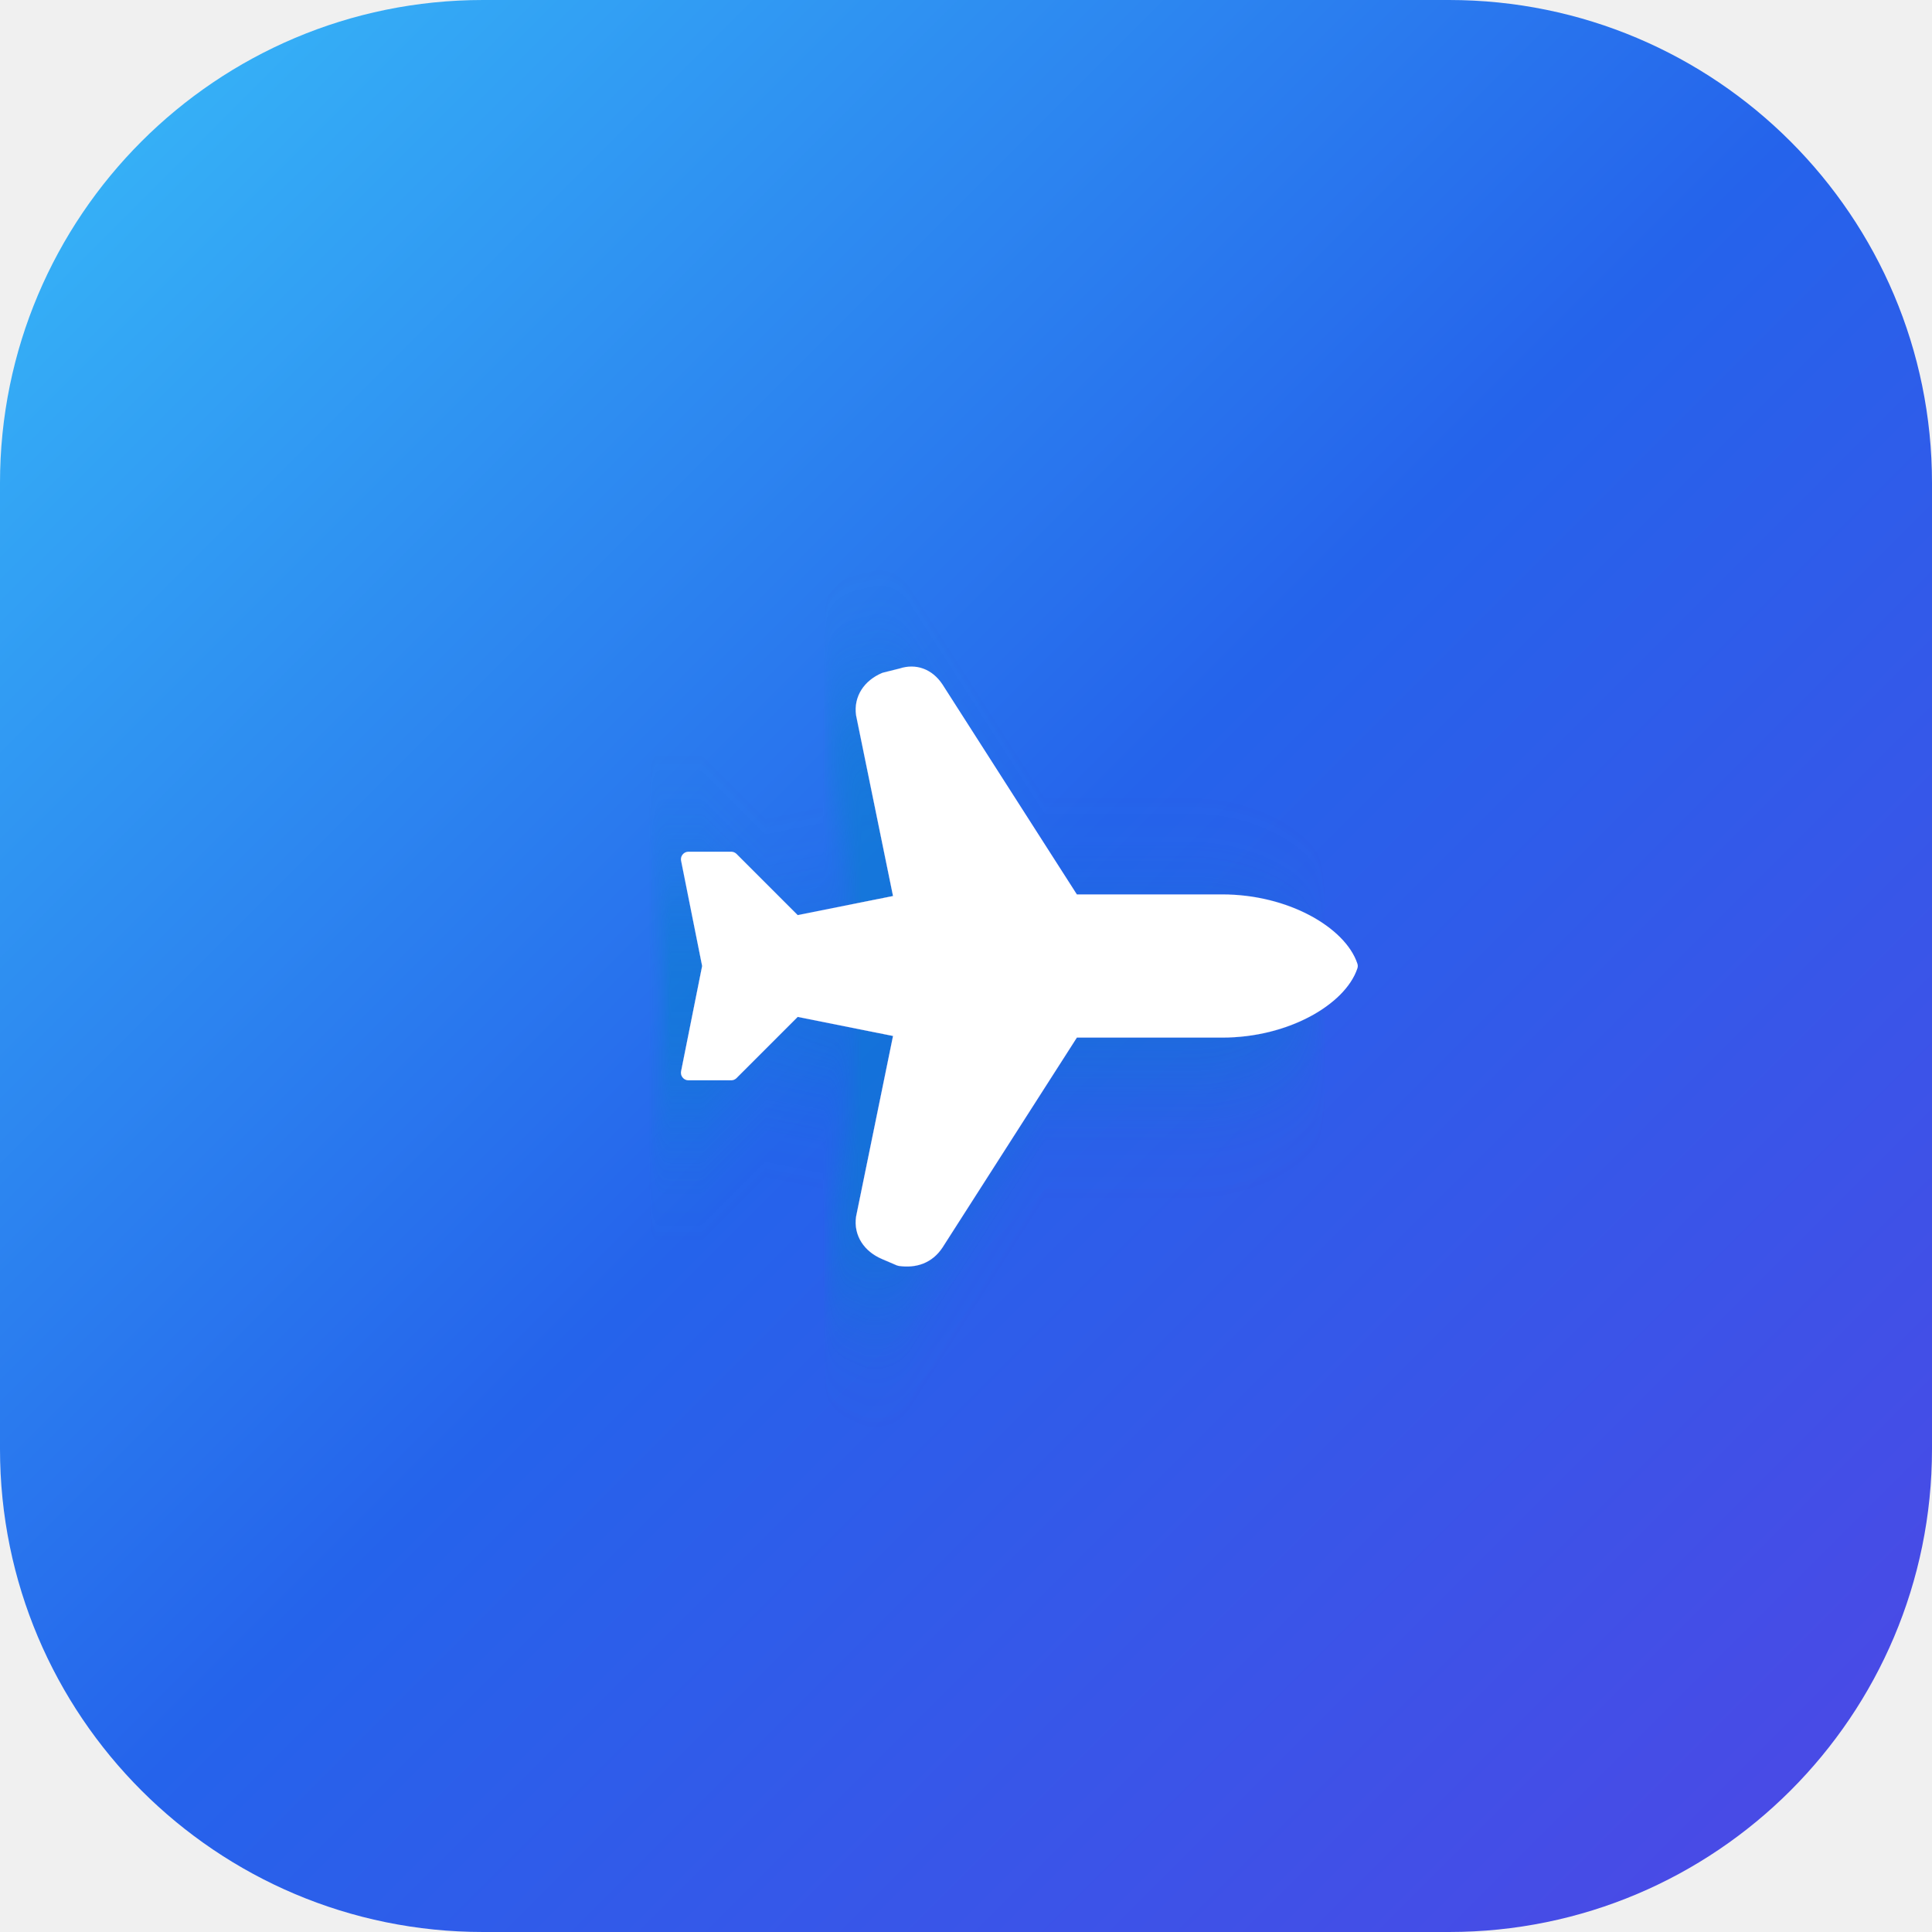
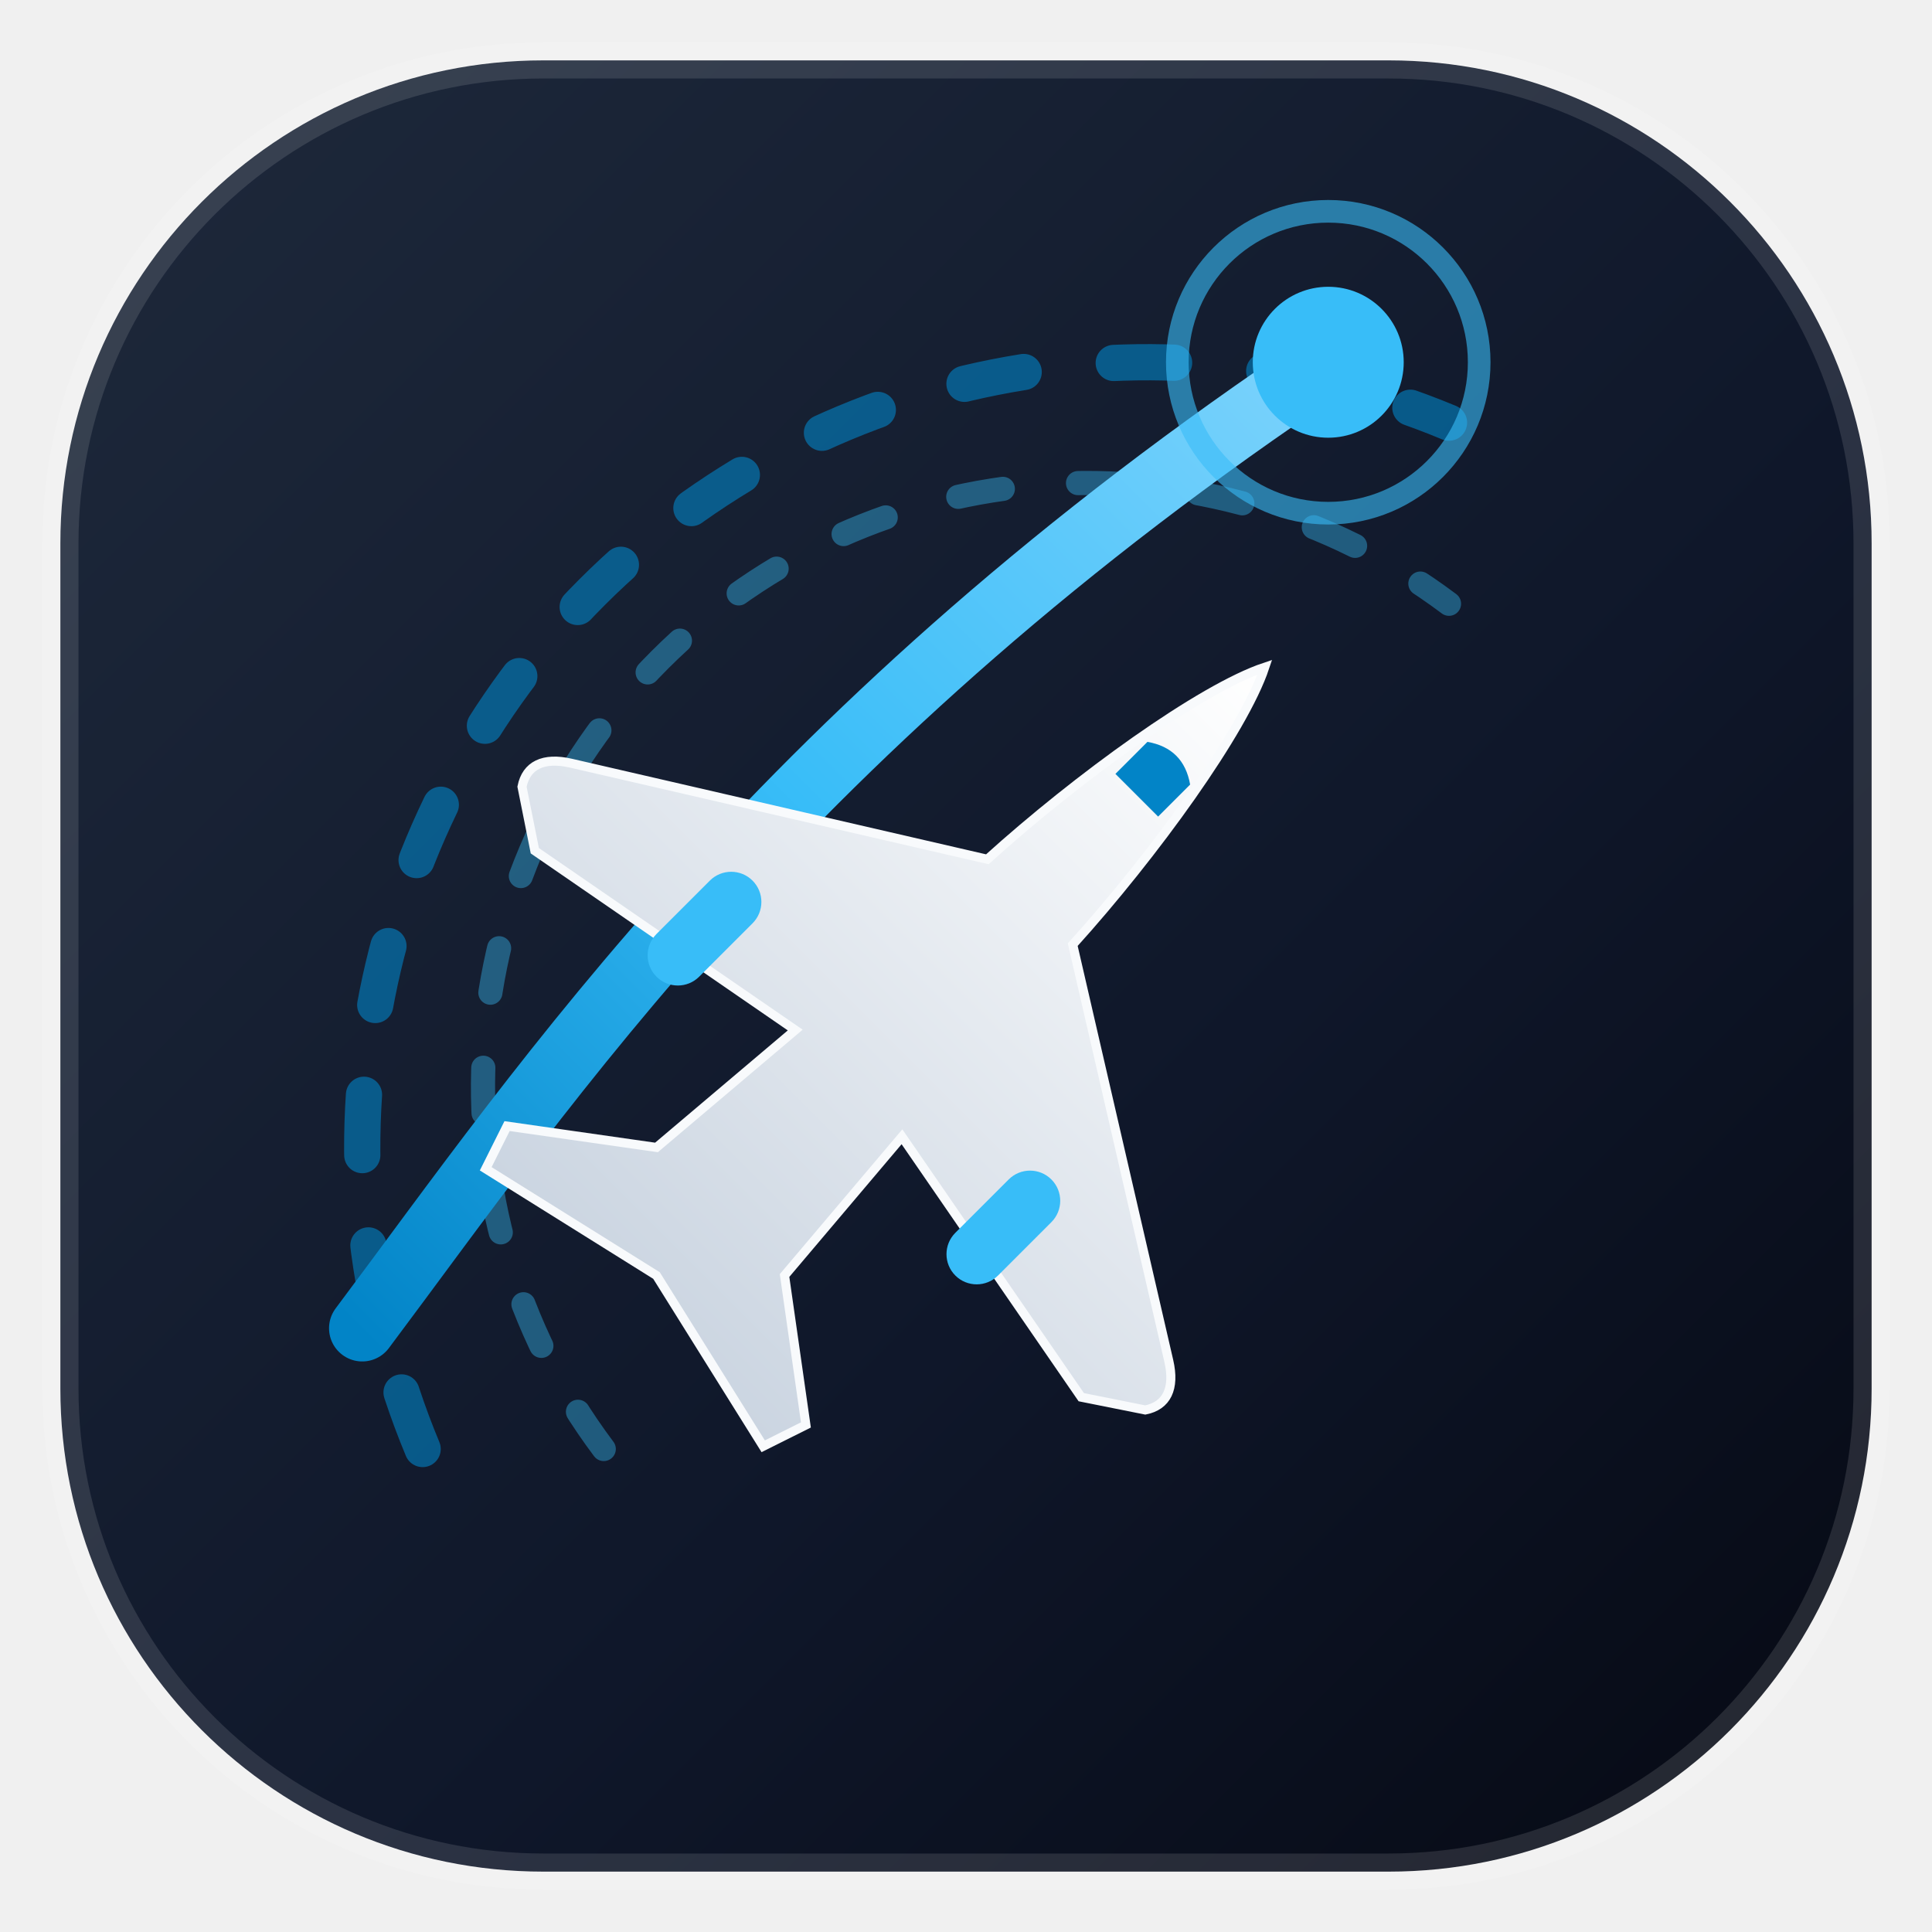
- <svg xmlns="http://www.w3.org/2000/svg" viewBox="0 0 64 64" width="64" height="64">
+ <svg xmlns="http://www.w3.org/2000/svg" viewBox="0 0 64 64" width="64" height="64" fill="none">
  <defs>
-     <linearGradient id="aero-grad" x1="0%" y1="0%" x2="100%" y2="100%">
-       <stop offset="0%" stop-color="#38bdf8" />
-       <stop offset="50%" stop-color="#2563eb" />
-       <stop offset="100%" stop-color="#4f46e5" />
+     <linearGradient id="aeroBg" x1="0%" y1="0%" x2="100%" y2="100%">
+       <stop offset="0%" stop-color="#1e293b" />
+       <stop offset="60%" stop-color="#0f172a" />
+       <stop offset="100%" stop-color="#060913" />
    </linearGradient>
-     <filter id="glow" x="-20%" y="-20%" width="140%" height="140%">
-       <feDropShadow dx="0" dy="1.5" stdDeviation="1.5" flood-color="#0284c7" flood-opacity="0.45" />
-     </filter>
+     <linearGradient id="aeroBeam" x1="0%" y1="100%" x2="100%" y2="0%">
+       <stop offset="0%" stop-color="#0284c7" />
+       <stop offset="50%" stop-color="#38bdf8" />
+       <stop offset="100%" stop-color="#7dd3fc" />
+     </linearGradient>
+     <linearGradient id="wingShadow" x1="0%" y1="0%" x2="0%" y2="100%">
+       <stop offset="0%" stop-color="#ffffff" />
+       <stop offset="100%" stop-color="#cbd5e1" />
+     </linearGradient>
  </defs>
-   <rect width="64" height="64" rx="16" fill="url(#aero-grad)" />
-   <g transform="translate(32 32) rotate(45) translate(-12 -12)" filter="url(#glow)">
-     <path d="M17.8 19.2 16 11l3.5-3.5C21 6 21.5 4 21 3c-1-.5-3 0-4.5 1.5L13 8 4.8 6.2c-.5-.1-.9.1-1.1.5l-.3.5c-.2.5-.1 1 .3 1.3L9 12l-2 3H4l-1 1 3 2 2 3 1-1v-3l3-2 3.5 5.3c.3.4.8.5 1.3.3l.5-.2c.4-.3.6-.7.5-1.2z" fill="white" stroke="white" stroke-width="0.5" stroke-linejoin="round" />
+   <rect x="2" y="2" width="60" height="60" rx="16" fill="url(#aeroBg)" stroke="rgba(255,255,255,0.12)" stroke-width="1.2" />
+   <path d="M14 48 A26 26 0 0 1 48 14" stroke="#0284c7" stroke-width="1.2" stroke-linecap="round" stroke-dasharray="2 3" opacity="0.6" />
+   <path d="M20 48 A20 20 0 0 1 48 20" stroke="#38bdf8" stroke-width="0.8" stroke-linecap="round" stroke-dasharray="1.5 2.5" opacity="0.4" />
+   <path d="M12 44 C 18 36, 26 24, 44 12" stroke="url(#aeroBeam)" stroke-width="2.2" stroke-linecap="round" />
+   <g transform="translate(32 32) rotate(45) translate(-16 -16)">
+     <path d="M16 2 C 15 4, 14.2 9, 14 13 L 2 20.5 C 1.2 21, 1 21.6, 1.4 22.2 L 3.2 23.4 L 13.5 21.5 L 13 27.5 L 9 30.5 L 9.5 32 L 16 30.5 L 22.5 32 L 23 30.5 L 19 27.5 L 18.5 21.5 L 28.8 23.4 L 30.6 22.2 C 31 21.6, 30.8 21, 30 20.5 L 18 13 C 17.8 9, 17 4, 16 2 Z" fill="url(#wingShadow)" stroke="#f8fafc" stroke-width="0.3" />
+     <rect x="8" y="19" width="2" height="4.5" rx="1" fill="#38bdf8" />
+     <rect x="22" y="19" width="2" height="4.5" rx="1" fill="#38bdf8" />
+     <path d="M15 6.5 Q 16 5.8 17 6.5 L 17 8 L 15 8 Z" fill="#0284c7" />
  </g>
+   <circle cx="44" cy="12" r="2.5" fill="#38bdf8" />
+   <circle cx="44" cy="12" r="5" stroke="#38bdf8" stroke-width="0.75" opacity="0.6" />
</svg>
